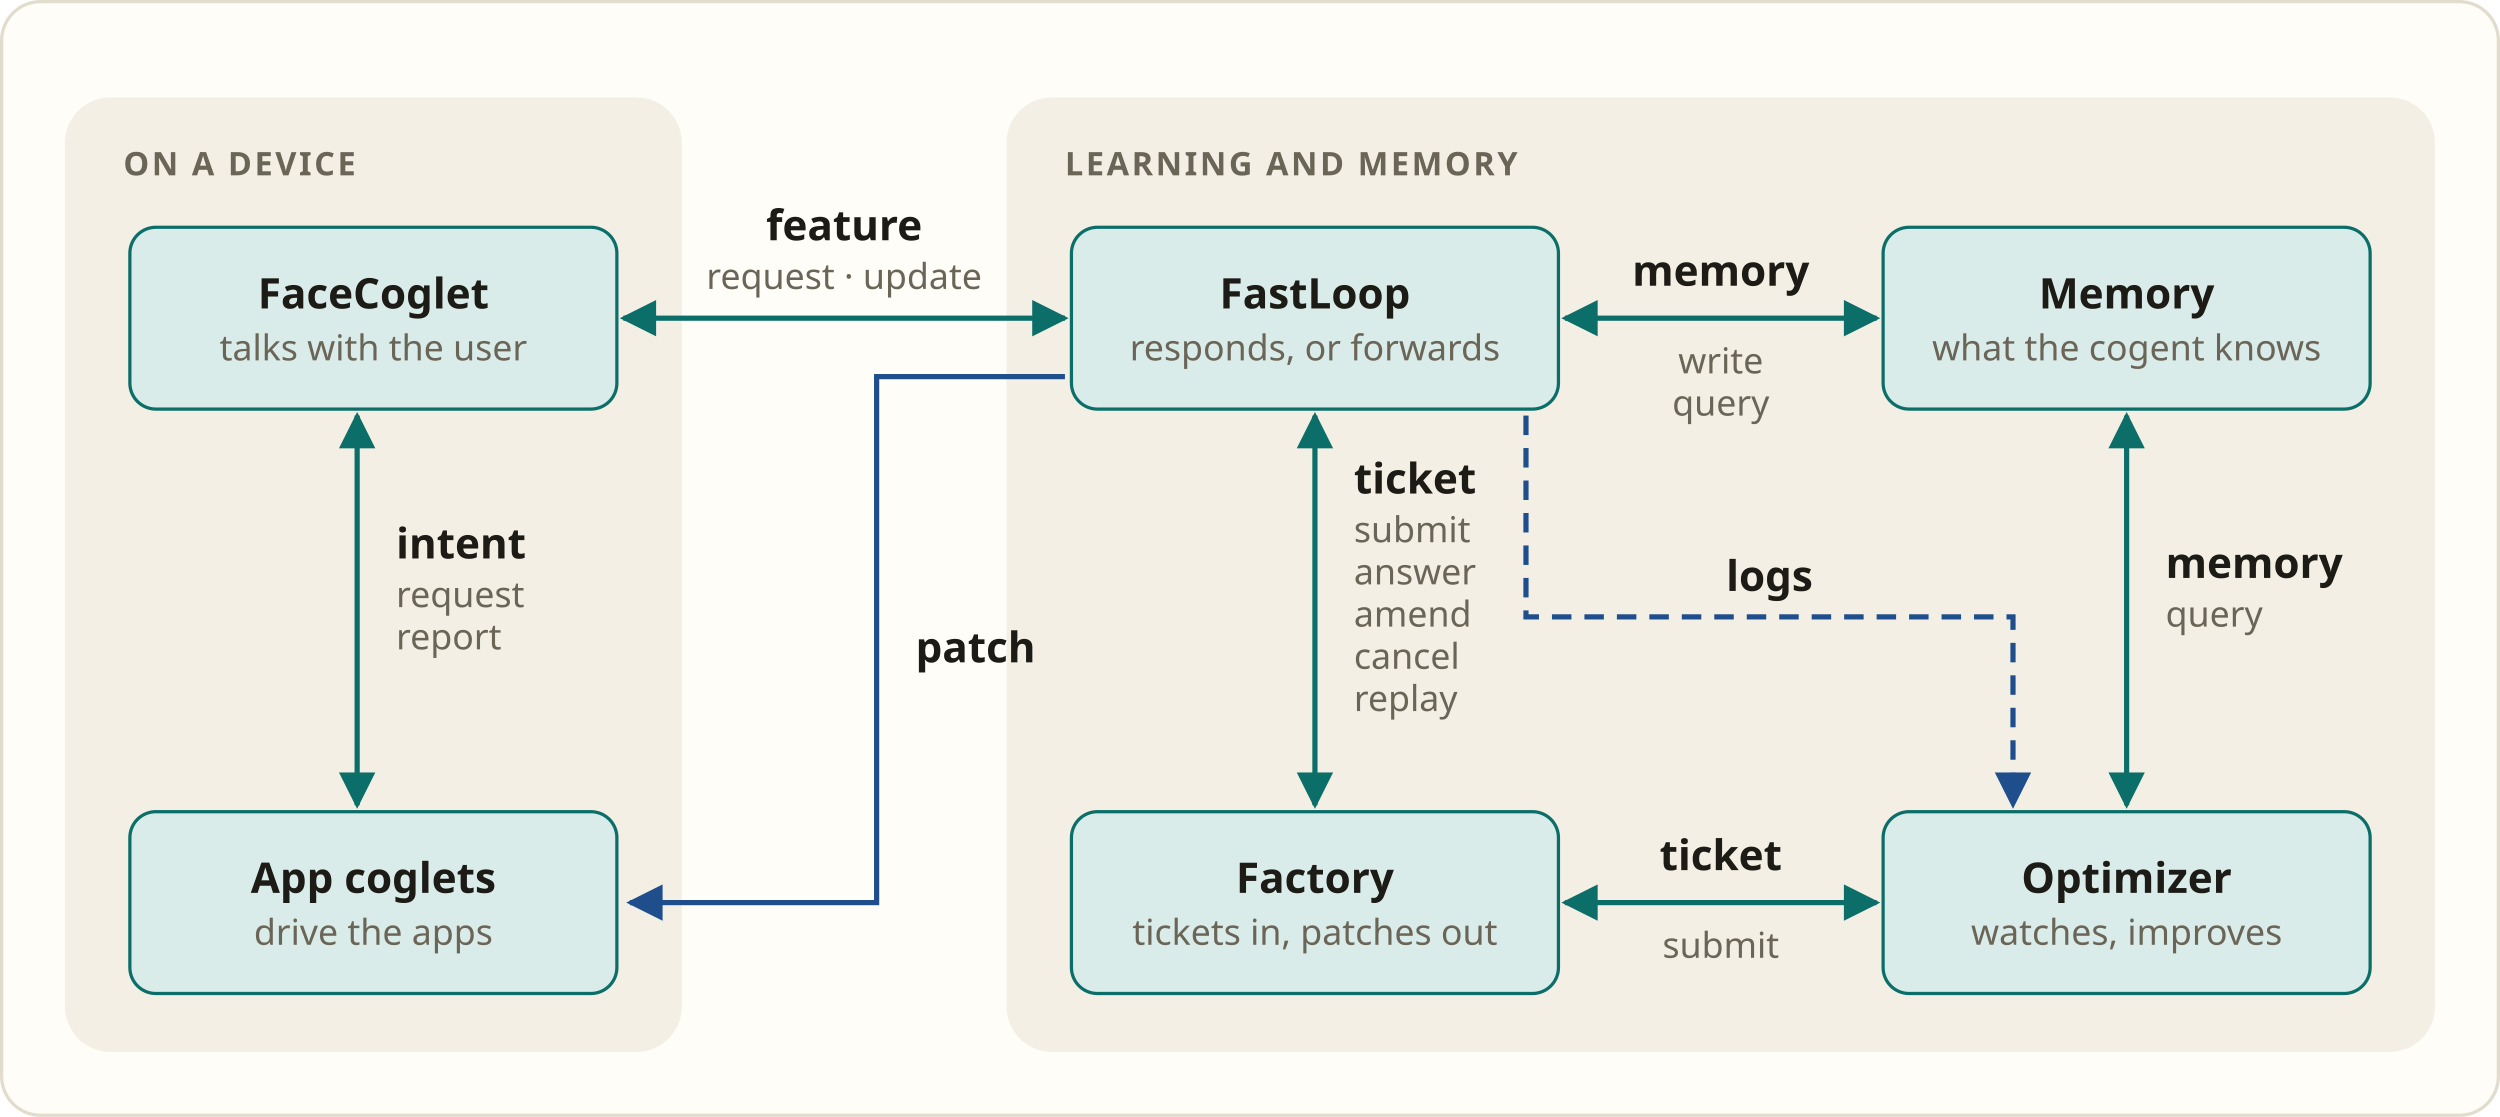
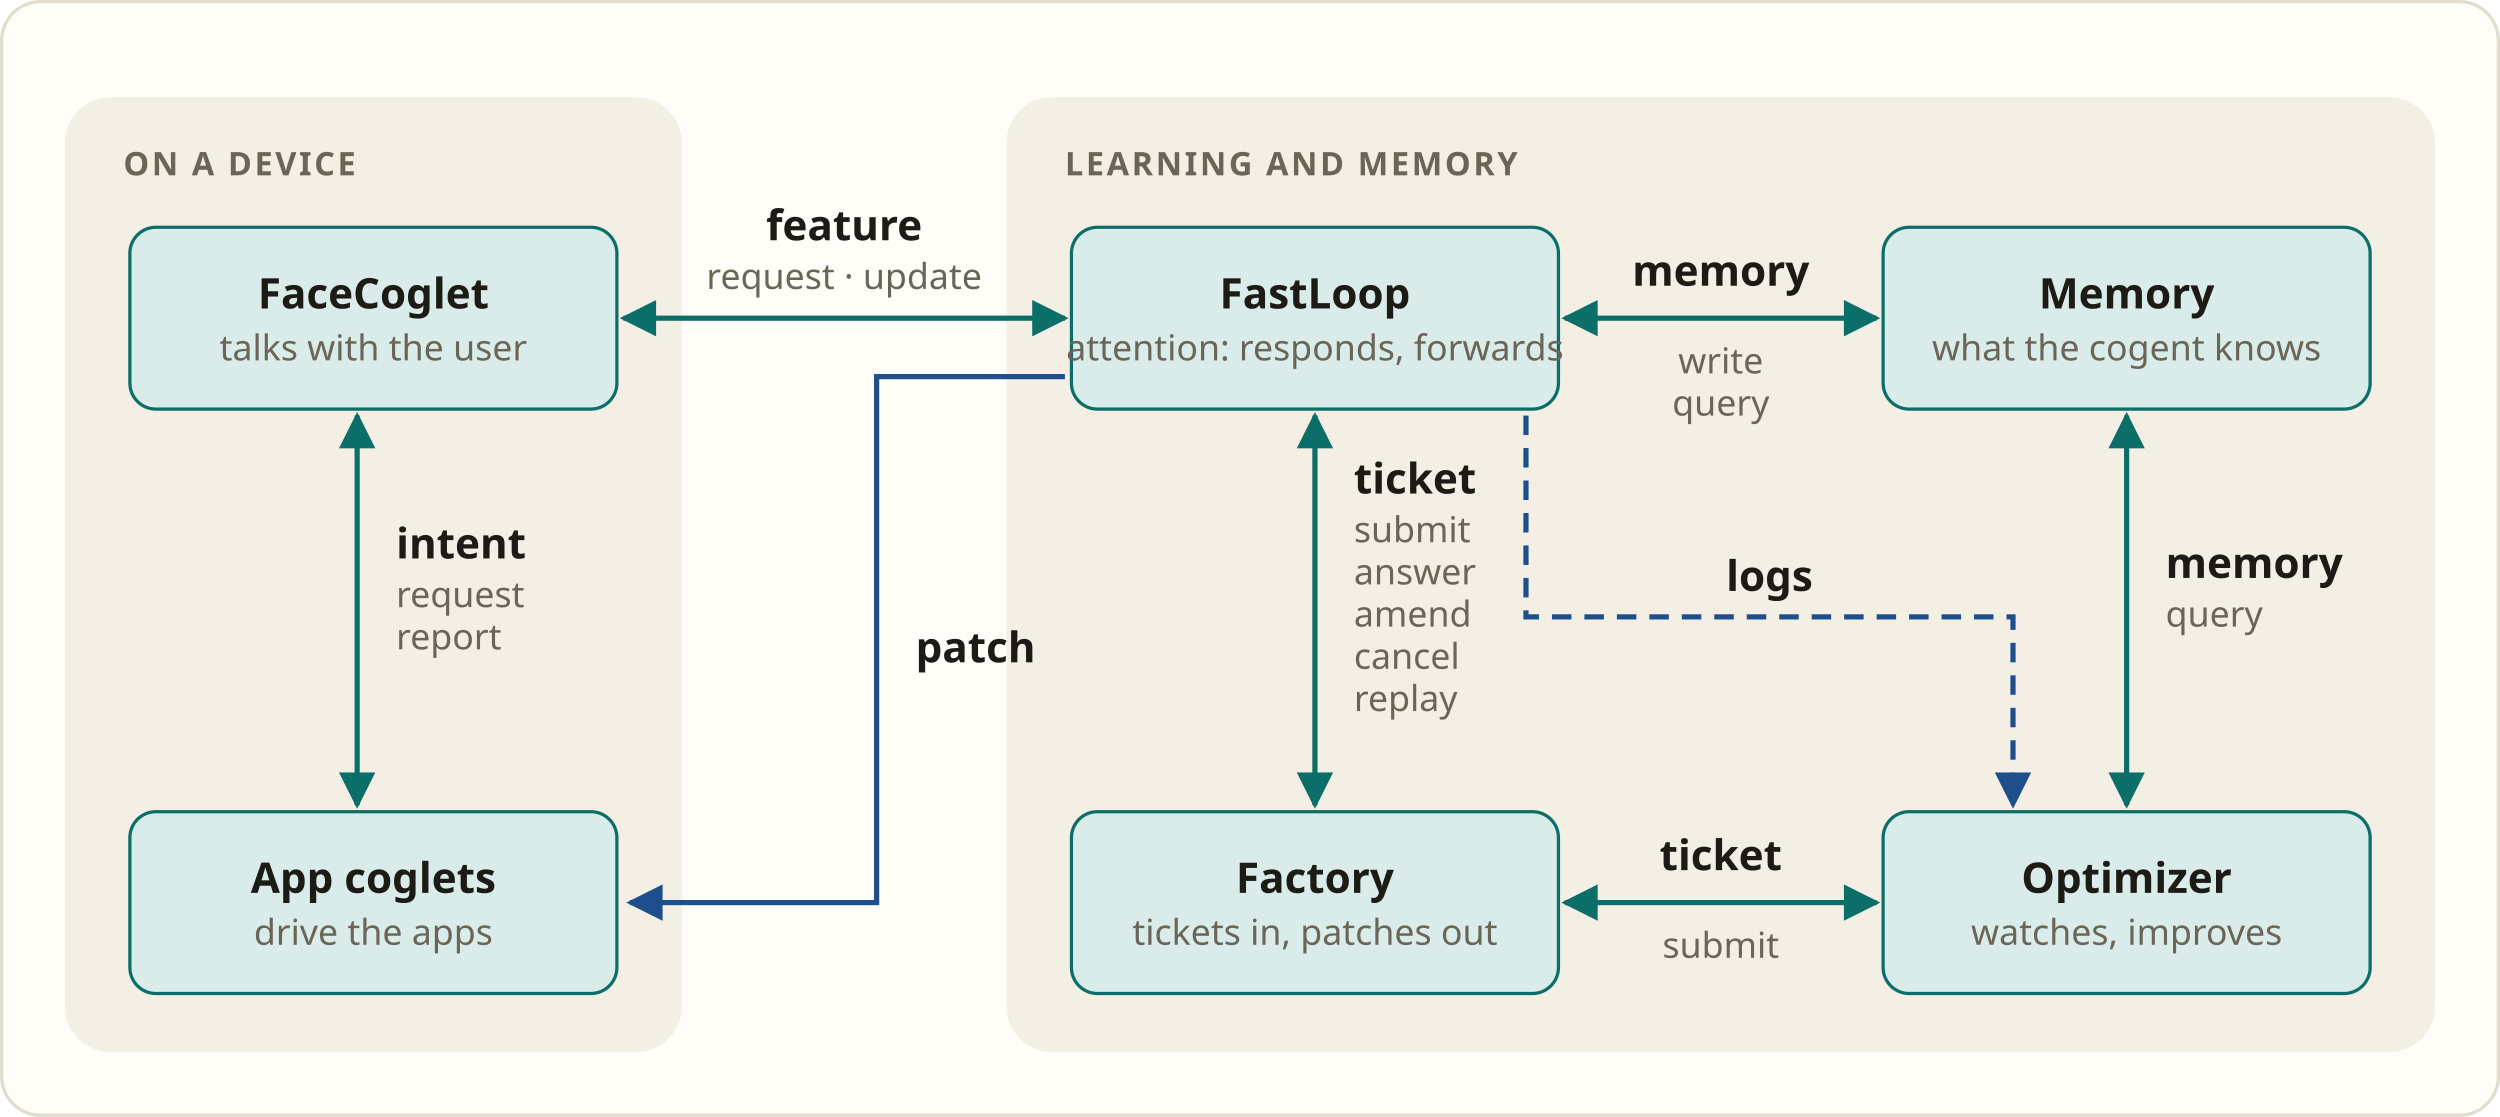
<svg xmlns="http://www.w3.org/2000/svg" width="770" height="344" viewBox="0 0 770 344" role="img" aria-label="Face exchanges intents with app coglets on the device and feature requests with the fast loop; the fast loop and the optimizer use memory and file tickets with the factory, wherever those coglets run.">
  <style>
.dg-bg{fill:#fffdf8;stroke:#e2dccd}
.dg-group{fill:#f3efe4}
.dg-t{font:12px 'Avenir Next','Segoe UI',system-ui,sans-serif;fill:#1d1b16}
.dg-b{font:600 13px 'Avenir Next','Segoe UI',system-ui,sans-serif;fill:#1d1b16}
.dg-m{font:11px 'Avenir Next','Segoe UI',system-ui,sans-serif;fill:#6b6558}
.dg-cap{font:600 10px 'Avenir Next','Segoe UI',system-ui,sans-serif;fill:#6b6558;letter-spacing:.08em}
.dg-code{font:11px 'JetBrains Mono','SF Mono',ui-monospace,Menlo,monospace;fill:#1d1b16}
.dg-halo{paint-order:stroke;stroke:#fffdf8;stroke-width:5px;stroke-linejoin:round}
.dg-coglet{fill:#d9ece9;stroke:#0b6e69}
.dg-adapter{fill:#f8e6d6;stroke:#a4531c}
.dg-runtime{fill:#fffdf8;stroke:#8a8474}
.dg-hub{fill:#dfe9f5;stroke:#1f4e8c}
.dg-world{fill:none;stroke:#8a8474;stroke-dasharray:4 4}
.dg-life{stroke:#c9c2b0;stroke-dasharray:3 4}
.dg-ink{stroke:#3a372f;fill:none}.dg-ink-h{fill:#3a372f}
.dg-teal{stroke:#0b6e69;fill:none}.dg-teal-h{fill:#0b6e69}
.dg-warm{stroke:#a4531c;fill:none}.dg-warm-h{fill:#a4531c}
.dg-blue{stroke:#1f4e8c;fill:none}.dg-blue-h{fill:#1f4e8c}
.dg-dash{stroke-dasharray:6 4}
.dg-present{fill:none;stroke:#b8860b;stroke-width:2.4}
.dg-num{fill:#1d1b16}.dg-numt{font:600 10px 'Avenir Next',system-ui,sans-serif;fill:#fffdf8}
.dg-e-basic{fill:#f6e7c1;stroke:#a87b12}.dg-e-wasm{fill:#e6dff5;stroke:#6a4bb0}.dg-e-js{fill:#e3efc8;stroke:#5d7a1c}
.dg-e-java{fill:#f6d9d6;stroke:#b0463c}.dg-e-llm{fill:#d3ecf0;stroke:#19788a}
@media (prefers-color-scheme: dark){
.dg-bg{fill:#1b1e24;stroke:#2c3038}
.dg-group{fill:#22262d}
.dg-t,.dg-b,.dg-code{fill:#e9e6df}
.dg-m,.dg-cap{fill:#9a968c}
.dg-halo{stroke:#1b1e24}
.dg-coglet{fill:#17302f;stroke:#5cc8bf}
.dg-adapter{fill:#3a2616;stroke:#e8a06a}
.dg-runtime{fill:#1b1e24;stroke:#7d796f}
.dg-hub{fill:#1c2b40;stroke:#8fb8f0}
.dg-world{stroke:#7d796f}
.dg-life{stroke:#3a3f48}
.dg-ink{stroke:#c9c5bb}.dg-ink-h{fill:#c9c5bb}
.dg-teal{stroke:#5cc8bf}.dg-teal-h{fill:#5cc8bf}
.dg-warm{stroke:#e8a06a}.dg-warm-h{fill:#e8a06a}
.dg-blue{stroke:#8fb8f0}.dg-blue-h{fill:#8fb8f0}
.dg-num{fill:#e9e6df}.dg-numt{fill:#1b1e24}
.dg-present{stroke:#e5ff00}
.dg-e-basic{fill:#3a2f14;stroke:#ecc56b}.dg-e-wasm{fill:#2b2440;stroke:#c3a2e8}.dg-e-js{fill:#26331a;stroke:#b9c97a}
.dg-e-java{fill:#3d1f1d;stroke:#f0958a}.dg-e-llm{fill:#14323a;stroke:#6fd0e0}
}
</style>
  <defs>
    <marker id="calls-ink" viewBox="0 0 10 10" refX="9" refY="5" markerWidth="7" markerHeight="7" orient="auto">
      <path d="M0 0L10 5L0 10z" class="dg-ink-h" />
    </marker>
    <marker id="calls-ink-s" viewBox="0 0 10 10" refX="1" refY="5" markerWidth="7" markerHeight="7" orient="auto">
      <path d="M10 0L0 5L10 10z" class="dg-ink-h" />
    </marker>
    <marker id="calls-teal" viewBox="0 0 10 10" refX="9" refY="5" markerWidth="7" markerHeight="7" orient="auto">
      <path d="M0 0L10 5L0 10z" class="dg-teal-h" />
    </marker>
    <marker id="calls-teal-s" viewBox="0 0 10 10" refX="1" refY="5" markerWidth="7" markerHeight="7" orient="auto">
      <path d="M10 0L0 5L10 10z" class="dg-teal-h" />
    </marker>
    <marker id="calls-warm" viewBox="0 0 10 10" refX="9" refY="5" markerWidth="7" markerHeight="7" orient="auto">
      <path d="M0 0L10 5L0 10z" class="dg-warm-h" />
    </marker>
    <marker id="calls-warm-s" viewBox="0 0 10 10" refX="1" refY="5" markerWidth="7" markerHeight="7" orient="auto">
      <path d="M10 0L0 5L10 10z" class="dg-warm-h" />
    </marker>
    <marker id="calls-blue" viewBox="0 0 10 10" refX="9" refY="5" markerWidth="7" markerHeight="7" orient="auto">
      <path d="M0 0L10 5L0 10z" class="dg-blue-h" />
    </marker>
    <marker id="calls-blue-s" viewBox="0 0 10 10" refX="1" refY="5" markerWidth="7" markerHeight="7" orient="auto">
      <path d="M10 0L0 5L10 10z" class="dg-blue-h" />
    </marker>
  </defs>
  <rect x="0.5" y="0.5" width="769" height="343" rx="12" class="dg-bg" />
  <rect x="20" y="30" width="190" height="294" rx="14" class="dg-group" />
  <text x="38" y="54" text-anchor="start" class="dg-cap">ON A DEVICE</text>
  <rect x="40" y="70" width="150" height="56" rx="8" class="dg-coglet" />
  <text x="115.0" y="95.0" text-anchor="middle" class="dg-b">FaceCoglet</text>
  <text x="115.0" y="111.0" text-anchor="middle" class="dg-m">talks with the user</text>
  <rect x="40" y="250" width="150" height="56" rx="8" class="dg-coglet" />
  <text x="115.0" y="275.0" text-anchor="middle" class="dg-b">App coglets</text>
  <text x="115.0" y="291.0" text-anchor="middle" class="dg-m">drive the apps</text>
  <rect x="310" y="30" width="440" height="294" rx="14" class="dg-group" />
  <text x="328" y="54" text-anchor="start" class="dg-cap">LEARNING AND MEMORY</text>
  <rect x="330" y="70" width="150" height="56" rx="8" class="dg-coglet" />
  <text x="405.0" y="95.0" text-anchor="middle" class="dg-b">FastLoop</text>
-   <text x="405.0" y="111.0" text-anchor="middle" class="dg-m">responds, or forwards</text>
+   <text x="405.0" y="111.0" text-anchor="middle" class="dg-m">attention: responds, forwards</text>
  <rect x="580" y="70" width="150" height="56" rx="8" class="dg-coglet" />
  <text x="655.0" y="95.0" text-anchor="middle" class="dg-b">Memory</text>
  <text x="655.0" y="111.0" text-anchor="middle" class="dg-m">what the cogent knows</text>
  <rect x="330" y="250" width="150" height="56" rx="8" class="dg-coglet" />
  <text x="405.0" y="275.0" text-anchor="middle" class="dg-b">Factory</text>
  <text x="405.0" y="291.0" text-anchor="middle" class="dg-m">tickets in, patches out</text>
  <rect x="580" y="250" width="150" height="56" rx="8" class="dg-coglet" />
  <text x="655.0" y="275.0" text-anchor="middle" class="dg-b">Optimizer</text>
  <text x="655.0" y="291.0" text-anchor="middle" class="dg-m">watches, improves</text>
  <line x1="110" y1="128" x2="110" y2="248" class="dg-teal" stroke-width="1.6" marker-end="url(#calls-teal)" marker-start="url(#calls-teal-s)" />
  <text x="122" y="172" text-anchor="start" class="dg-b">intent</text>
  <text x="122" y="187" text-anchor="start" class="dg-m">request</text>
  <text x="122" y="200" text-anchor="start" class="dg-m">report</text>
  <line x1="192" y1="98" x2="328" y2="98" class="dg-teal" stroke-width="1.6" marker-end="url(#calls-teal)" marker-start="url(#calls-teal-s)" />
  <text x="260" y="74" text-anchor="middle" class="dg-b">feature</text>
  <text x="260" y="89" text-anchor="middle" class="dg-m">request · update</text>
  <line x1="482" y1="98" x2="578" y2="98" class="dg-teal" stroke-width="1.6" marker-end="url(#calls-teal)" marker-start="url(#calls-teal-s)" />
  <text x="530" y="88" text-anchor="middle" class="dg-b">memory</text>
  <text x="530" y="100" text-anchor="middle" class="dg-b" />
  <text x="530" y="115" text-anchor="middle" class="dg-m">write</text>
  <text x="530" y="128" text-anchor="middle" class="dg-m">query</text>
  <line x1="405" y1="128" x2="405" y2="248" class="dg-teal" stroke-width="1.6" marker-end="url(#calls-teal)" marker-start="url(#calls-teal-s)" />
  <text x="417" y="152" text-anchor="start" class="dg-b">ticket</text>
  <text x="417" y="167" text-anchor="start" class="dg-m">submit</text>
  <text x="417" y="180" text-anchor="start" class="dg-m">answer</text>
  <text x="417" y="193" text-anchor="start" class="dg-m">amend</text>
  <text x="417" y="206" text-anchor="start" class="dg-m">cancel</text>
  <text x="417" y="219" text-anchor="start" class="dg-m">replay</text>
  <line x1="578" y1="278" x2="482" y2="278" class="dg-teal" stroke-width="1.6" marker-end="url(#calls-teal)" marker-start="url(#calls-teal-s)" />
  <text x="530" y="268" text-anchor="middle" class="dg-b">ticket</text>
  <text x="530" y="280" text-anchor="middle" class="dg-b" />
  <text x="530" y="295" text-anchor="middle" class="dg-m">submit</text>
  <line x1="655" y1="248" x2="655" y2="128" class="dg-teal" stroke-width="1.6" marker-end="url(#calls-teal)" marker-start="url(#calls-teal-s)" />
  <text x="667" y="178" text-anchor="start" class="dg-b">memory</text>
  <text x="667" y="193" text-anchor="start" class="dg-m">query</text>
  <path d="M328 116H270V278H194" class="dg-blue" stroke-width="1.6" marker-end="url(#calls-blue)" />
  <text x="282" y="204" text-anchor="start" class="dg-b">patch</text>
  <path d="M470 128V190H620V248" class="dg-blue dg-dash" stroke-width="1.6" marker-end="url(#calls-blue)" />
  <text x="545" y="182" text-anchor="middle" class="dg-b">logs</text>
</svg>
